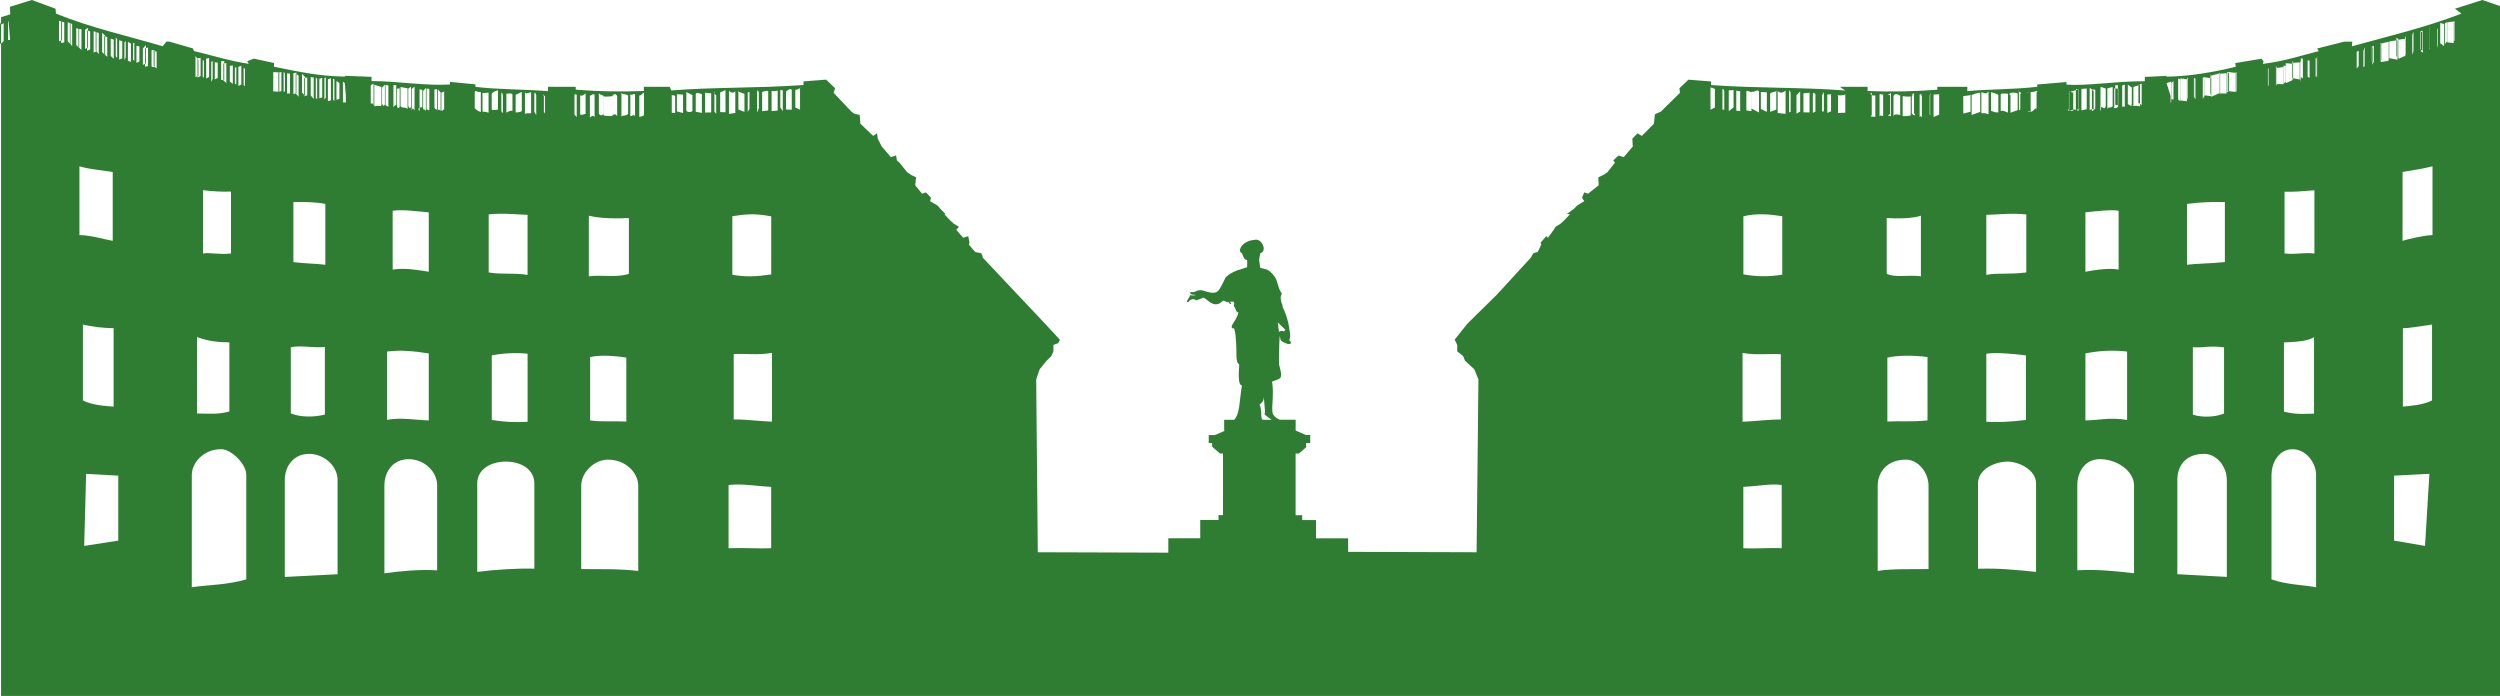
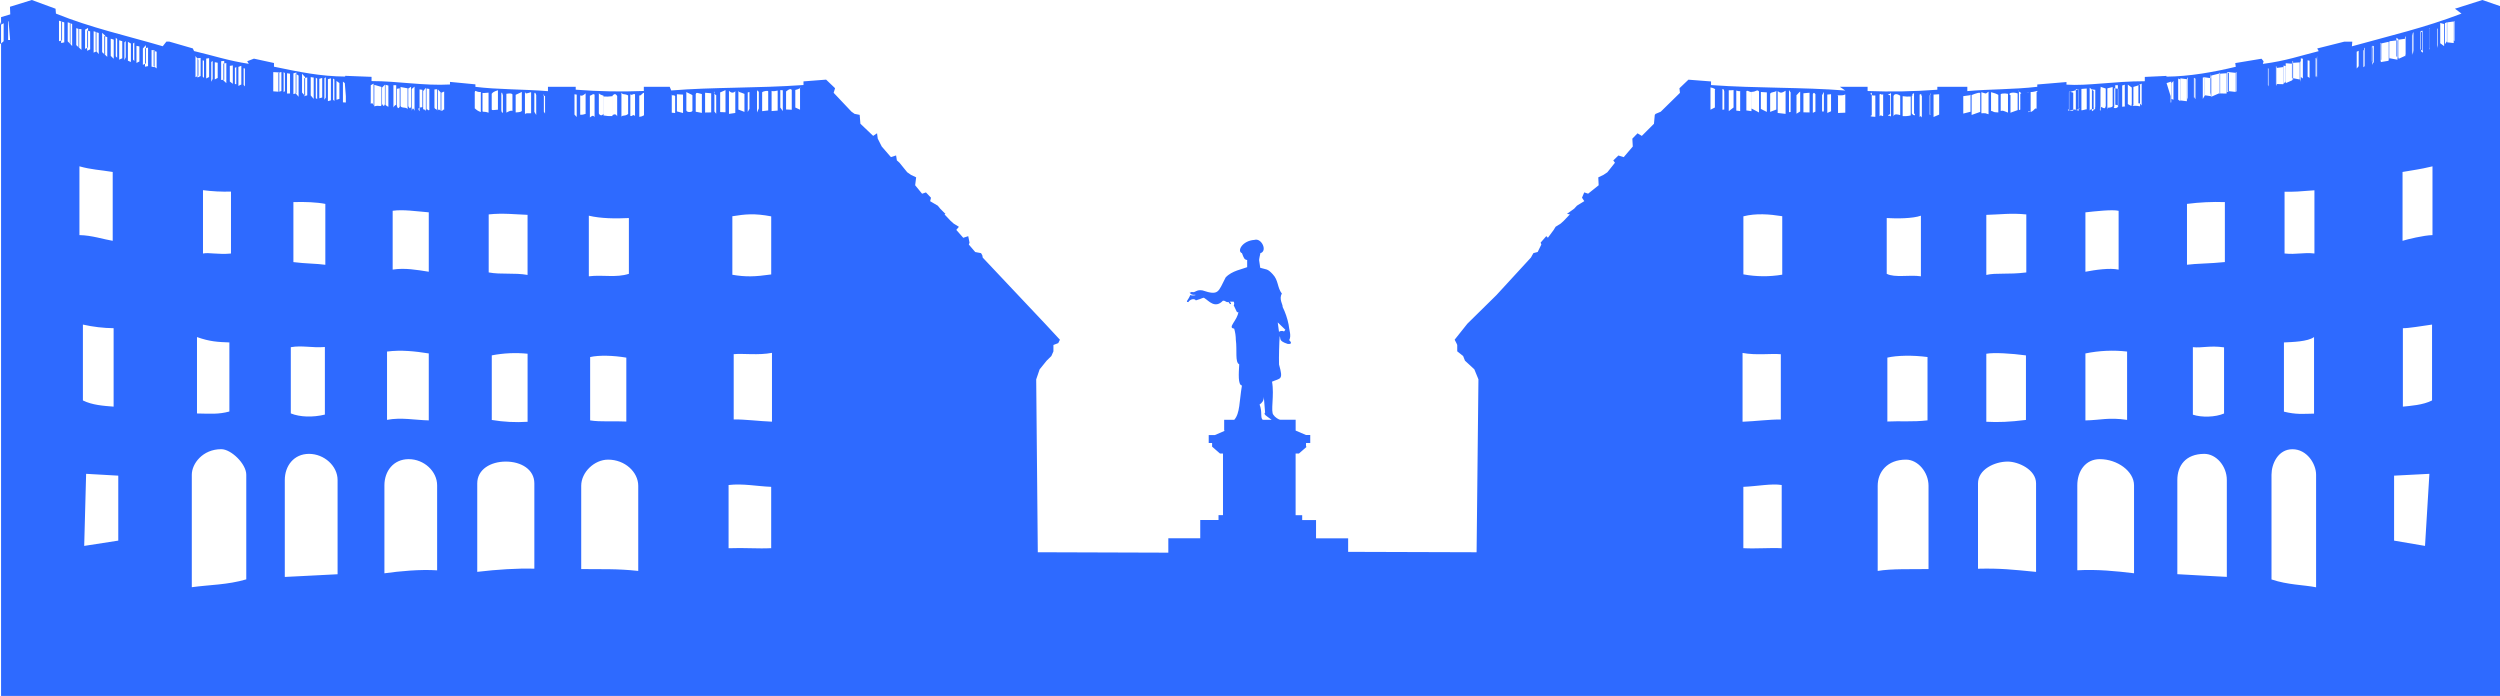
<svg xmlns="http://www.w3.org/2000/svg" viewBox="0 0 1929.88 537.22">
  <defs>
    <style>
      .cls-1 {
-         fill: #2e7d32;
+         fill: #2e6aff;
        fill-rule: evenodd;
      }
    </style>
  </defs>
  <g id="Слой_2" data-name="Слой 2">
    <g id="Слой_1-2" data-name="Слой 1">
      <g>
        <polygon class="cls-1" points="0 16.99 0 33.83 0.82 33.58 0.82 19.06 0 16.99" />
        <path class="cls-1" d="M1916.27,0,1895.1,6.73l5.05,3.77c-28.68,11-55,17-84.6,25.26l.3-3.58-6.25,0-20.82,5.24,1.14,2.07c-13.93,3.43-25.1,7.48-43.11,9.84l.57-2-1.6-2-20.27,3.37.4,2.85c-17.05,4.12-35.82,7.45-53.49,7.62v-.58l-16.73.79v3.32c-24,0-44.53,3.78-60.47,2.63v-2l-22.54,1.89V67c-17.76,2.12-38,1.81-54,3.33V67h-23.15v2.26a466.23,466.23,0,0,1-53.84,1V67h-21.41l4.17,2.88c-33.38-2.65-68.16-1.66-103.61-4.21v-2.8l-17.46-1.36-6.93,6.62.4,3.55-14.83,14.55-4,1.69-.61.78-.63,6.84-9.38,9.37-3.31-2-4,4.12.34,6.08-7,8.2-4.1-1.28-3.95,3.81,1.28,1.79L1240.8,133l-3,2-4,1.92.29,6.1-8.14,6.49-3-1-1.72,4.1,1.76,2.67-5.67,3.48-2.14,2.34-5.57,4,2.29.37-4.78,5-2.33,2.12-3.94,2.46-1.45,2.39-4.5,6.09-1.24-1.25-4.36,5,.54,1.47-2.83,5.78-3.27.85-1,1.72-.93,1.71-26.64,29-22.42,22.06-9.84,12.36,1.36,2.61.64,1.43v4.93l4.55,3.62,1.42,3.59,7.24,6.7,3.16,7.72-1.42,133.48L1040.7,426V415.56h-24.78v-14.1h-10.69v-3.74h-5.08V350.13h2.53l6.08-5.3h-.58V342h3.26v-6.18h-3.26l-8-3.44v-8.36H988.47c-1.31.06-4.36-2-5.4-3.71-2.44-2.39.81-15.27-1.13-25.67,6.6-2.91,8.88-1,5.41-13.29-.18-5.85.14-17.11.52-21.87,1,2-1,3.69,6.14,6,3.46.44,2.93-1.37,1.19-2.91,1.89-3.4-.09-7.8-.47-12.07a55.6,55.6,0,0,0-4.64-13.65c.61-1-3.17-6.18-.53-10.16-3.71-4.82-2.52-10.3-7.14-15.07-4.11-4.43-4.67-3.38-9.58-4.89l-.79-5.37c-.36-1.24,1-5.54.87-5.92,5.74-1.51,1-12-4.55-10.26-9.55.65-13.65,8.83-9.62,10.26,1.48,4,1.81,4.92,4,5.28v5.52c-3.38,1.45-11.83,2.73-16.61,7.93-5.8,11.18-5.16,14.28-17.88,10-5-.85-5.37,2-8,1.26-.38-.47-2.09,1.64-2-.74-.1,3.1,3.76,3,3.54,2.88,2.85-.15-.37,1.11-3,.2-1.18,3.48-4.21,5.59-1.45,5.4,1.61-2.52,4.9-2.82,5.78-1.29,5.13-1.37,5.68-2.63,6.7-1.72,3.24,2,8.09,8.37,14.18,2,2.33-.25,2.19,1.55,4.28.94,1.41,2.75,3.25,1.63.92-.24h3.11c1.22,1.8-.72,4.3.13,3,2,4,2.38,6.16,3.5,4.87-.44,6.36-8.88,12.36-3.23,12.93A31.94,31.94,0,0,1,954,262.3c1.11,8.34-.78,17.32,2.62,18.94-.37,6.84-1.1,16,2.1,16.35-2.1,12.23-1.45,21.5-5.94,26.47H945v8.4h.66l-7.85,3.4h-4.74V342h2.61v2.79l6.08,5.3h2.33v47.59h-3.45v3.74H926.53v14.1H901.89v11.11l-100.76-.33L799.9,292.86l2.64-7.72,5.41-6.7,3.65-3.59,1.59-3.62V266.3l3.72-1.43,1.3-2.61L806.75,249.9l-20.81-22.06-27.33-29-.29-1.71-1-1.72-4.49-.85-4.94-5.78.54-1.47-1-5-3.85,1.25-5.36-6.09,2-2.39-4-2.46-2.38-2.12-4.72-5,.72-.37-4-4-1.9-2.34-5.91-3.48.65-2.67-3.88-4.1-3,1L706.45,143l.77-6.1-4-1.92-2.88-2-6-7.39-2-1.79-.6-3.81-4,1.28-7.1-8.2L677.58,107l-.54-4.12-3,2-9.85-9.37-.56-6.84-3.95-.78-2.38-1.69L643.54,71.64l1.1-3.55-6.93-6.62-17.46,1.36v2.8c-35.46,2.55-70.24,1.56-102.09,4.21L517,67H497v3.23a440.5,440.5,0,0,1-52.58-1V67H423v3.37c-18.42-1.52-39.21-1.21-56-3.33V65.11l-19.64-1.89v2c-20.1,1.15-40.25-2.66-60.54-2.63V59.32l-20.37-.79v.58c-19-.17-35-3.5-54.94-7.62l0-2.85-15.49-3.37-5.18,2,1.23,2c-15.69-2.36-27.66-6.41-42.25-9.84l-1-2.07-18.13-5.24-2.24,0-2.82,3.58C97.49,27.46,70.27,21.47,43.19,10.5l-.31-3.77L24.57,0,7.69,5.23l.23,5.86L.82,13.22v5.84l2-1.14v13.9l-2,1.76V537.22H1929.88V4.7L1916.27,0Zm-924,254.57h0l-1.07,1.3c-2-1-4.11.07-3.85.53l-1-7.53,5.9,5.7ZM7.79,30.86H6.27V16.47h.36L7.79,30.86Zm77.69-1h0l2.31.71v14.8l-2.31-2.23V29.88Zm-5-2.06h0l2.31.86V43.9l-2.31-2.21V27.82Zm-1.63-2.47h0l2.31,2.19V42.47l-2.31-2.22V25.35Zm-5-.61h0l2.38.72V41.79l-2.38-3v-14Zm-1.56-.63h0l2.18.74v14.7l-2.18,1.13V24.11Zm-5-.57h0l2.31.7V38.09l-2.31,1.12V23.54Zm-1.63-.62h0l2.31-1.35V36.65l-2.31,1.08V22.92ZM47.91,31.17h0l-2.37.65V16l2.37.7V31.17Zm1.7,1.52h0l-2.38.55V16.58l2.38.7V32.69Zm4.8,1.42h0L52.27,31.9V17.21l2.14.68V34.11ZM55.7,35.6h0l-1.8-2.22V17.78l1.8.73V35.6ZM61.12,37h0l-2.25-2.19V21.74l2.25.71V37Zm-.55-14.66h0l2.31.2v16l-2.31-2.22V22.35Zm.78,106.06h0C70.6,131,77.14,131.13,87,132.75V185.9c-6.87-1.12-16.44-4.31-25.68-4.41V128.41ZM64,250.56h0a113.09,113.09,0,0,0,23.71,2.79V313.9C80,313.33,71,312.66,64,309.12V250.56ZM91.25,417.34h0L65,421.41l1.48-55.64,24.82,1.41v50.16ZM89.36,43.49V29.13l1.09,1V44.61l-1.09-1.12Zm5,1.46h0L92,46.08v-15l2.38.71V45Zm1.69,1.5V32.77l1-1.09V44.21l-1,2.24Zm5,1.41h0l-2.31-1V32.28l2.31,1.33V47.86ZM102.69,46V33.59l1-.71V47.11l-1-1.11Zm4.91,1.47h0l-2.25,1.1V35.38l2.25.46V47.47Zm5,1.45h0l-2.31,1.15V37.45l2.31-2.64V48.92Zm1.69,2.14h0l-2.37.42V37.31l2.37-.61V51.06Zm5,.78h0L117,51.46V38.61l2.31.3V51.84Zm1.63,1h0l-2.31-1.83V39.21l2.31.71v13Zm63.12-1.2h0l2.25-.85V65.22l-2.25,1.12V51.68Zm-1.63,0V65l-1.1-.13V52.4l1.1-.67Zm-5-.8h0l2.31-.35V64.71l-2.31-1.79v-12Zm-5-1.78h0l2.31-.37V64.19L172.42,62V49.15Zm-1.7-1.82h0L173.1,47V61.61l-2.38.1V47.33Zm-4.91.79h0l2.25.4V60.16l-2.25,1.16V48.12Zm-1.63-1V60.94l-1.09,2.19V47.81l1.09-.71Zm-5-1.8h0l2.25-.34V59.44l-2.25,1.15V45.3Zm-1.69,1.57V60.15l-1-1V46.53l1,.34Zm-.78,100h0a137.26,137.26,0,0,0,21.61,1.1V195.7c-9.8,1-17.06-1-21.61,0V146.92Zm20.37,117.42h0v53.44c-8.46,2.29-14.52,1.7-25,1.52V260.2c10,3.57,16.31,3.82,25,4.14ZM152.48,45h0l2.38-.29v14l-2.38,1.14V45Zm-1.57-1.76h0l2.25,3V58.4l-2.25,1.18V43.27Zm39.2,404h0c-14.54,4.29-28.51,4.16-42.05,6.06V366.46c0-8.52,8.39-19.72,22.76-19.72,7.56,0,19.29,11.31,19.29,19.72v80.8Zm-2.05-381.7V52.62l1,.34V66.71l-1-1.15Zm70.07-4.26V78.05l-1-1.12V60.62l1,.68Zm-5-.15h0l2.31-.68v17l-2.31.64v-17Zm-1.64-1.51v15.7L250.43,77V60.35l1.09-.71Zm-5,1.22h0l2.24-.67V75.26l-2.24.62v-15Zm-1.64-.15V76.46l-1.09-.65V60l1.09.67Zm-5-1.16h0l2.31.35V76.35l-2.31-2.68V59.55Zm-5,.89h0l2.32-.7V73.58l-2.32.73V60.44Zm-1.69-3.5h0l2.38,2.65V74.14l-2.38-2.7V56.94Zm-4.91-.14h0l2.25,1.56V74.72l-2.25-2.66V56.8Zm-1.76-.15h0l2.31-.65V72l-2.31.65V56.65Zm0,99.38h0c8.56-.3,18.17.08,24.65,1.39v47c-6.28-.94-15.7-.88-24.65-2.07V156Zm-2,112h0c9-1.54,15.65.63,26.3-.13v52.16c-9.29,2.25-19.15,2-26.3-.91V268.08ZM221.57,56.54h0l2.31.35V72.15l-2.31.06V56.54Zm-1.63-.15v14l-1,.69V55.7l1,.69Zm-4.35,14.45h0l-4.65-.33V55.66l4.65.25V70.84Zm1.63-.55h0l-2.32.65V56.22l2.32-.65V70.29Zm43.38,373h0c-13.12.75-28.89,1.42-40.75,2.08V370.54c0-10.8,6.92-20.18,18.68-20.18s22.07,9.38,22.07,20.18v72.7ZM262,76.34h0l-2.25.66V62.48L262,64.11V76.34Zm5,2.79h0L264.73,79V63l1.45,1.17.8,10.07v4.92Zm68.37-10.08h0l2-.17V85.13c-.75-1.66-1.39-.19-2-2.13v-14Zm-6.1-.72h0l2.16.33V84.84c-.82,1.13-1.46-1.15-2.16-.27V68.33Zm-2.62,2h0l2.09-2.58V85.23c-.76.63-1.46-2.23-2.09-.35V70.29ZM323.88,69h0l2.16.33V82.77c-.77.1-4.8,0-2.16,3.13V69Zm-6-.36h0L320,66.87V85.52c-.76-2-1.46-2.59-2.16-.09V68.66Zm-2.69-.32h0L317.32,67V82.28c-.76,2.29-1.46,1-2.16-.38V68.34Zm-6-1.15h0l5.44,1V84.37c-.76-2.07-4.74-.52-5.44-2.52V67.19Zm-2.81,1.38h0l2.16-.4V82.48c-.77,1-1.4,1.91-2.16-.75V68.57Zm-2.62-2.79h0l2.09,0V80.87A3.81,3.81,0,0,0,303.7,83V65.78Zm-.64,96.95h0c8.07-1.15,17.68.37,27.87,1.2v45.85c-9.24-1.45-18.53-3.12-27.87-1.64V162.73Zm27.87,110.11h0v51.7c-10.64-.24-21.27-2.5-32.22-.41V271.38c10.86-1.41,21.74-.22,32.22,1.46ZM297.6,65.44h0l2.22.6v16.4A6.08,6.08,0,0,1,297.6,81V65.44Zm-9.24,16h0c-.7-2.43-1.46-1.78-2.16-1.3V65.81l2.16-1.26V81.41Zm6.09-.26h0c-.76,1.64-1.46-.3-5.5.94V65.5l5.5,1.6V81.15Zm.47-13.56h0l2.21-2.25v15c-.75,2.38-1.45,1.22-2.21-.18V67.59Zm42.52,372.65h0c-13-.87-28.76.61-40.69,2.29V374.62c0-10.77,6.86-20.18,18.74-20.18s21.95,9.41,21.95,20.18v65.62Zm2.69-354.82h0c-.77-.43-1.4-1.81-2.16,0V69l2.16,2.27v14.2Zm2.75-.75h0c-.77-.75-1.52,1.69-2.16.7V71.55l2.16-.88v14Zm62.36-14h0c.56,2.18,1,1.42,4.75.44V87.42c-3.77,0-4.19-.13-4.75.78V70.72Zm-7.17,2.48h0c3.77-1.8,4.25-1.86,4.74-2.23V85.59c-.49.63-1,1-4.74,1.21V73.2Zm-7.17-.78h0c3.76-.64,4.12-.06,4.68.44V85.65c-.62-.2-1-.73-4.68,1.27V72.42Zm-3.9-.3h0c.43-1.53.79,0,1.21,1.39V87.1c-.55-.36-1,.09-1.21-2.07V72.12Zm-7.42.32h0c.55-.69,1-1.6,4.8-2.76v15c-4,.45-4.51.45-4.8-.09V72.44Zm-2.33,93.09h0c10.77-1.18,20.92,0,30,.34v46.38c-10.3-1.83-20.39-.13-30-1.93V165.53Zm2.38,108.82h0a95.07,95.07,0,0,1,27.64-1.27v52.54a119.46,119.46,0,0,1-27.64-1.41V274.35ZM372.47,71.73h0c.48.17.85.14,4.67-.22V87c-4.08-1.42-4.5-.06-4.67-1.36V71.73Zm-1.31,14.76h0c-4.14-1.4-4.5-3.39-4.67-2.59V71.2c.48-2.32.85.14,4.67-.19V86.49ZM412.5,439h0c-13-.41-28.83.63-44.09,2.44V373.17c0-10.79,10.26-16.85,22.08-16.85s22,6.06,22,16.85V439Zm1.44-350.26h0l-1.46-2.38V72.26c.55-1.59,1-.11,1.46,1.1V88.74Zm6.82-1.08h0l-.92-1.42V73.09c-2,.2.85.81.92,1.13V87.66Zm65.82-14.91h0c1.23,1.32,2.4-.88,3.64.08v16.9c-1.24-2.24-2.41.56-3.64-.29V72.75Zm-6.86-1.23h0c1.16,2,2.34.53,5.17,2.15V88c-2.83,2.07-4,.54-5.17,2.06V71.52Zm5.75,96.8h0v43.05c-10,3.23-19.94.59-30.92,1.92V166.5c9.2,2.25,21.08,2.31,30.92,1.82ZM472.79,73.87h0c1.17-1.27,2.4-2,3.64.3v15.6c-1.24-2.27-2.47-1.44-3.64-.91v-15Zm-6.93.67h0a38.63,38.63,0,0,0,6.92-.29V89.62a29.29,29.29,0,0,1-6.92-.51V74.54ZM462.28,72h0c.45.89,2.46,1.49,3.64,1.91V87.57c-1.18,2.43-3.19,1.33-3.64-.07V72Zm-6.93,1.8h0c1.23.09,2.4-1.88,3.64-.75v17.3c-1.24-1.84-2.41-.6-3.64.35V73.78Zm.21,201.83h0c6.77-1.58,18-1.24,27.93.45v49.33c-9.1-.53-19.95.45-27.93-.89V275.61ZM445.2,90.31h0l-1.72-1.84V72.78l1.72.24V90.31Zm2.69-16.65h0c1.77.67,2.94-.6,4.17-1.59V87.91a9.85,9.85,0,0,1-4.17.68V73.66Zm44.78,367.07h0c-16.27-1.81-28.76-1.25-44-1.44V375c0-10.52,10.19-20.19,20.75-20.19,13.08,0,23.27,9.67,23.27,20.19v65.71ZM497.14,89h0a8.29,8.29,0,0,1-3.63,1.22V73.65c1.29.64,2.46-2.2,3.63-2V89Zm91.2-17.72h0c.48-.79,4.25-1.57,4.68-.84V85.25l-4.68.57V71.24Zm7,95.78h0v44.8c-12.59,1.79-19.69,2-30,.24V166.93c10-1.59,16.92-2.38,30,.09ZM584.38,70.63h0c.55-2,1,.43,1.4.3V83.71l-1.4,3.13V70.63Zm-7.17.71h0l1.33-.31V84.09l-1.33,2.31V71.34ZM570,70h0c.36,1.5.79.76,4.68,2.48V86.37L570,84.57V70ZM521.18,87.25h0L518.57,87V72.88c.49,1.63,1-.16,2.61,1.24V87.25Zm6.09,0h0l-4.74-1.26V72.75l4.74.28V87.2Zm7.24-1.63h0c-.49,1.07-4.19,1.35-4.68-.34V71c.49.57,4.19,1.86,4.68,2.51V85.57Zm7.3,1.53h0l-4.74-.89V72.71c.49-1.54.84-1.09,4.74-.11V87.1Zm7.17-.38h0l-4.68.09V71.6L549,72V86.72Zm3.9,1.07h0l-1.4-1.74V70.8c-1.33-.12,1,3,1.4,2.6V87.79Zm7.17-1.17h0l-4.12-.16V71.35l4.12-1.8V86.62ZM562.73,70h0c1.93,2.41,4.19,1.45,4.88.34V87.21l-4.88.71V70Zm32.59,353.16h0c-10,.54-20.91-.45-32.89.05V374.41c11.05-1.3,22.22,1,32.89,1.41v47.36Zm.61-97.65h0c-10-.38-20.9-1.85-29.55-1.72v-50.4c7.71-.67,18.88,1,29.55-1v53.07Zm4.39-240.15h0l-4.68.38V70.14c.42.15.85.66,4.68-.23V85.38Zm4,.45h0L602.36,83V69.54a9.16,9.16,0,0,0,1.92.15V85.83Zm6.88-1.09h0l-4.39-.2V70.61c4.32-3.61,4.36-.61,4.39-1.07v15.2Zm6.43,0h0L613.94,83V69.46c2.38-.54,4.75-1.71,3.65-1.95v17.2ZM974.74,324.06h0c-2-1.57-.15-6.24-2.4-11.78,1.64-1.17,3.38-2.74,3.26-6l1,12.22c-1.16,1,.47,2,.32,2.06.49.51,2.71,2,4.71,3.49ZM1366.48,72.45h0c.42-1.72,4.25-1,4.74-2.48v14.6l-4.74,1.8V72.45ZM1359.3,71h0l4.62.31V86.4l-4.62-2.31V71Zm-7.3-.1h0c3.84.13,4.19-2.31,5.87-.3V86.84L1352,83.71V70.93Zm-3.89-.53h0c1-.73,1,0,3.94.84V85.82l-3.94-.57V70.4Zm-2.3,96.62h0c9.76-2.47,20-1.68,30-.09v45.13a85.53,85.53,0,0,1-30-.24V167Zm-22-84h0l-3.4,1.71V67.51c2.06.24,4.37,1.41,3.4,1.95V83Zm7.24,1.54h0l-1.4.2V69.54c-.91.46.85-2.54,1.4,1.07V84.54Zm7.17-1.55h0l-3.7,2.84V69.69a29.44,29.44,0,0,0,3.7-.15V83Zm5.11,2.77h0l-3-.38V69.91c2.92.89,3,.38,3,.23V85.76Zm1.84,186.7h0c10.66,2,21.84.28,29.54,1v50.4c-8.64-.13-19.56,1.34-29.54,1.72V272.46Zm30.22,150.77h0c-8.91-.5-19.56.49-29.61-.05V375.82c10.73-.45,21.91-2.71,29.61-1.41v48.82Zm3-335.31h0l-6.1-.71V70.36c1.91,1.11,2.34,2.07,6.1-.34v17.9Zm3.89-1.46h0l-1.27.16V69.55l1.27,1.8V86.46Zm7.37-.41h0l-2.85,1.74V73.4c0,.35,2.36-2.72,2.85-2.6V86.05Zm7.23.76h0l-4.73-.09V72l4.73-.41V86.81Zm4.54-.6h0l-2,.89V72.6c.49-1,.91-1.43,2,.11v13.5Zm6.53-1h0c-.42,1.69-.85,1.41-1.39.34V73.46c.54-.65,1-1.94,1.39-2.51V85.23Zm5.53.71h0l-2.9,1.26V73l2.9-.28V85.94Zm11,1.07h0l-5.61.24V74.12c-1.51-1.4,2.57.39,5.61-1.24V87Zm57.38-14h0c2.81-1.13,0,.84,1.73.75v16.9c-1.7-1,1.08-2.19-1.73-.35V73Zm6.09,202.58h0V324.5c-11.68,1.34-21.14.36-31,.89V276.06c7.28-1.69,19.43-2,31-.45ZM1475.82,73.89h0c1.78-.42-1.08-1,1.73-1.91V87.5c1.75,1.4,0,2.5-1.73.07V73.89Zm-7.06.36h0a31.78,31.78,0,0,0,6.21.29V89.11a19.74,19.74,0,0,1-6.21.51V74.25Zm-7.06-.08h0c.66-2.3,3.39-1.57,5.17-.3v15c-1.78-.53-4.51-1.36-5.17.91V74.17Zm-2.59-.5h0c-3.89-1.62,0-.12.62-2.15V90.1c-.67-1.52-4.51,0-.62-2.06V73.67Zm-2.65,94.65h0c7.68.49,20.1.43,26.39-1.82v46.79c-9-1.33-20,1.31-26.39-1.92V168.32Zm-5.53-95.49h0c2.81-1,0,1.24,2.77-.08V89.44c-2.73.85,0-2-2.77.29V72.83Zm-3.26,17.35h0c-3.84-.12-4.51-.51-2.76-1.22V71.68c-1.75-.23-1.08,2.61,2.76,2V90.18Zm41.06,349.11h0c-12.93.19-28.61-.37-39.24,1.44V375c0-10.52,7.22-20.19,21.9-20.19,9.09,0,17.34,9.67,17.34,20.19v64.27Zm.88-350.7V73.66c-1.7.67,2.11-.6.41-1.59V87.91c1.7.5-2.11.72-.41.68Zm7.33-.12h0l-4.33,1.84V73l4.33-.24V88.47Zm69-17h0c-1.51.36-2,.39,0,.22V85.66c2.81,1.3-.16-.06,0,1.36V71.51Zm-2,202.84h0v49.86c-12.62,1.57-21.3,1.91-30.6,1.41V273.08c5.86-1.08,19.36-.25,30.6,1.27Zm.27-64h0c-14.21,1.8-23.18.1-30.87,1.93V165.87c11-.3,19-1.52,30.87-.34v44.79Zm-5.71-140.64h0c-1.51,1.16,3.6,2.07,1.06,2.76v12.2c-1.67.54-.16.54-1.06.09v-15ZM1552,73.51h0c-2.62-1.35,1.46-2.92,5.53-1.39V85c-6.14,2.16-4.63,1.71-5.53,2.07V73.51Zm-7.55-.65h0c-.39-.5,2.57-1.08,5.62-.44v14.5c-5.11-2-3.6-1.47-5.62-1.27V72.86ZM1537,71h0c-.48.37,2.56.43,5.61,2.23V86.8c-5.19-.19-2.57-.58-5.61-1.21V71Zm-7.47.19h0c4.08,1,2.57,1.74,5.53-.44V88.2c-3-.91-1.45-.81-5.53-.78V71.16Zm-8.37,15.08h0l-5.61,1.42V74.22c3-.32,7.12-.93,5.61-1.13V86.24Zm.82-12.88h0c3-1.21,7.12-2.69,6.65-1.1v14.1L1522,88.74V73.36Zm49.76,368.08h0c-18.51-1.81-27.49-2.85-44.82-2.44V373.17c0-10.79,12.8-16.85,22.93-16.85,8.06,0,21.89,6.06,21.89,16.85v68.27Zm.4-357.54h0c-1.67-.8-1.27,1.19-4.58,2.59V71c3,.33,7.12-2.13,4.58.19V83.9ZM1638.24,66h0l2-.6V81c-.56.67,2,1.13-2,1.42V66Zm-5.34-.22h0l2,0V83c.47-1.6.93-1.75-2-2.16V65.82Zm-.79,2.35h0l3.07.4V81.73c-.56,2.66-4.65,1.76-3.07.75V68.17Zm-5.34.06h0l4.1-1V81.85c-.56,2-5.68.45-4.1,2.52V68.23ZM1621.43,67h0l4.1,1.34V81.9c-.57,1.38-.1,2.67-4.1.38V67Zm.24-.13V85.52c-1.58-2-1-2.59-.45-.09V68.66l.45-1.79Zm-4.23,2.48V82.77c-1.58.1,2.43,0-2.59,3.13V69l2.59.33Zm-4.31-1.64h0l3.07,2.58V84.88c-.57-1.88-4.65,1-3.07.35V67.71Zm-3.29,96.22h0c7.33-.83,20.92-2.35,25.63-1.2v45.41c-6.89-1.48-18.15.19-25.63,1.64V163.93Zm0,108.91h0a101.92,101.92,0,0,1,32.17-1.46v52.75c-14.59-2.09-20.07.17-32.17.41v-51.7Zm-3.09-204.18h0l4.11-.33V84.57c.46-.88-4.65,1.4-4.11.27V68.66Zm-4.31.22h0l2,.17V83c1.58,1.94,1,.47-2,2.13V68.88Zm-2,16.49h0c-5.12,1-4.65-1.45-3.08-.7v-14l3.08.88V85.37Zm-3.32-14.15h0l7.55-2.27V85.47c-5-1.86-3.54-.48-7.55,0V71.22Zm50.25,371.31h0c-14-1.68-28.61-3.16-43.79-2.29V374.62c0-10.77,6.19-20.18,17.34-20.18,13.65,0,26.45,9.41,26.45,20.18v67.91Zm-1.73-362.38h0c-.56,1.4.94,2.56-3.07.18v-15l3.07,2.25V80.15Zm6.38,1.94h0c-6.15-1.24-6.72.7-5.14-.94V67.1l5.14-1.6V82.09Zm-1.28-2V65.81l2.52-1.26V81.41c-1.58-2.43-3.08-1.78-2.52-1.3Zm68.33-24.41h0l1.5.69v14l-1.5.69V55.7Zm-5.24,1.19h0l5-.35V72.21l-5-.06V56.89Zm-.6-.89h0l.47.65V72.6l-.47-.65V56Zm-6.27,2.36h0L1713,56.8V72.06l-6.06,2.66V58.36Zm-.68,1.23h0l.47-2.65v14.5l-.47,2.7V59.59Zm-4.12.15h0l5,.7V74.31l-5-.73V59.74Zm-1.71.16h0l1.57-.35V73.67l-1.57,2.68V59.9Zm-6.19.14h0l.47.67V76.46l-.47-.65V60Zm-.68.15h0l1.5.67v15l-1.5-.62V60.19Zm-5.16.16h0l.47-.71v15.7L1688.4,77V60.35Zm-.17,97.07h0a178.91,178.91,0,0,1,29.24-1.39v46.29c-11.18,1.19-22.44,1.13-29.24,2.07v-47Zm28.61,110.66h0V319.2c-6.81,2.92-17.29,3.16-24.07.91V268c7.48.76,12.65-1.41,24.07.13ZM1683.17,60.47h0l5,.68v17l-5-.64v-17Zm-1.72.15h0l1.58.68V78.05l-1.58-1.12V60.62ZM1676.09,79h0l-.47.18V74.21l-3.13-10.07,3.6-1.17V79Zm.21-14.84h0l1.5-1.63V77l-1.5-.66V64.11ZM1719,445.32h0c-14-.66-24-1.33-38.2-2.08v-72.7c0-10.8,6.18-20.18,20.86-20.18,9.09,0,17.34,9.38,17.34,20.18v74.78Zm6.7-374.38h0l-6-.65V55.57l6,.65V70.94Zm.77-.43h0l-.56.33V55.91l.56-.25V70.51Zm61.77-24.28h0l.46-3V59.58l-.46-1.18V46.23Zm-.69-1.49h0l.47.29V59.9l-.47-1.14v-14Zm-1.22,215.46h0v59.1c-9.06.18-13.8.77-23.24-1.52V264.34c6.59-.32,18.29-.57,23.24-4.14Zm.3-64.52h0c-8.89-1-13.71,1-23.06,0V148c7.06.15,12-.19,23.06-1.1v48.76Zm-5.26-149.15h0l1.5.34V60.15l-1.5-1V46.53ZM1776.13,45h0l1.58.34V60.59l-1.58-1.15V45Zm-.6,2.85h0l.47-.71V60.94l-.47,2.19V47.81Zm-6.26.71h0l6-.4v13.2l-6-1.16V48.52Zm.42-1.53h0l.47.34V61.71l-.47-.1V47Zm-5.23,1.79h0l5,.37V62l-5,2.2V48.78Zm-1.71,1.8h0l1.58.35v12l-1.58,1.79V50.58Zm-5.16,1.82h0l5-.67V65l-5-.13V52.4Zm-.68-1.57h0l.47.85V66.34l-.47-1.12V50.83Zm-6.19,1.79h0l.47.34V66.71l-.47-1.15V52.62Zm37.19,400.7h0c-9.46-1.9-21.67-1.77-34.42-6.06v-80.8c0-8.41,5.06-19.72,16.18-19.72s18.24,11.2,18.24,19.72v86.86Zm87.84-431.75V36.65l-.56,1.08V22.92l.56-1.35Zm-7.3,2.67h0l1.5-.7V39.21l-1.5-1.12V24.24Zm.43.61h0l1.5-.74V40.68l-1.5-1.13V24.85Zm-6.26.61h0l.46-.72v14l-.46,3V25.46Zm-.69,2.08h0l.47-2.19v14.9l-.47,2.22V27.54Zm-5.15,1.14h0l.47-.86V41.69l-.47,2.21V28.68Zm-5.16,1.91h0l4.94-.71V43.16l-4.94,2.23V30.59Zm-30.85,20.46h0l-1.5,1.83v-13l1.5-.71V51.05Zm4.12.41h0l-.47.38V38.91l.47-.3V51.46Zm.68,0h0l-.47-.42V36.7l.47.61V51.48Zm6.19-1.41h0l-.47-1.15V34.81l.47,2.64V50.07Zm.68-1.5h0l-1.5-1.1V35.84l1.5-.46V48.57Zm5.15-1.46V32.88l.65.71V46l-.65,1.11Zm6.27-.21h0l-6,1V33.61l6-1.33V46.9Zm.68-2.69h0l-.47,2.24V32.77l.47-1.09V44.21Zm6.19,1.87h0l-6-1.13V31.82l6-.71v15Zm-.82-16.95h0l1.5,1V44.61l-1.5-1.12V29.13ZM1872,421.41h0l-23.88-4.07V367.18l27.26-1.41L1872,421.41Zm5.42-112.29h0c-6.76,3.54-16.93,4.21-22.51,4.78V253.35c4.46.08,13.86-1.59,22.51-2.79v58.56Zm.34-127.63h0c-6.5.1-19.7,3.29-23.11,4.41V132.75c8.79-1.62,12.2-1.73,23.11-4.34v53.08Zm-2-145.21h0l-.47,2.22V22.55l.47-.2V36.28Zm6.26-1.46h0l-.46,2.19V22.45l.46-.71V34.82Zm1.72-1.44V17.78l3,.73V35.6l-3-2.22Zm5.15-1.48h0l-1.5,2.21V17.89l1.5-.68V31.9Zm5.24,1.34h0l-5-.55V17.28l5-.7V33.24Zm.6-1.42h0l-.47-.65V16.72l.47-.7Z" />
      </g>
    </g>
  </g>
</svg>
